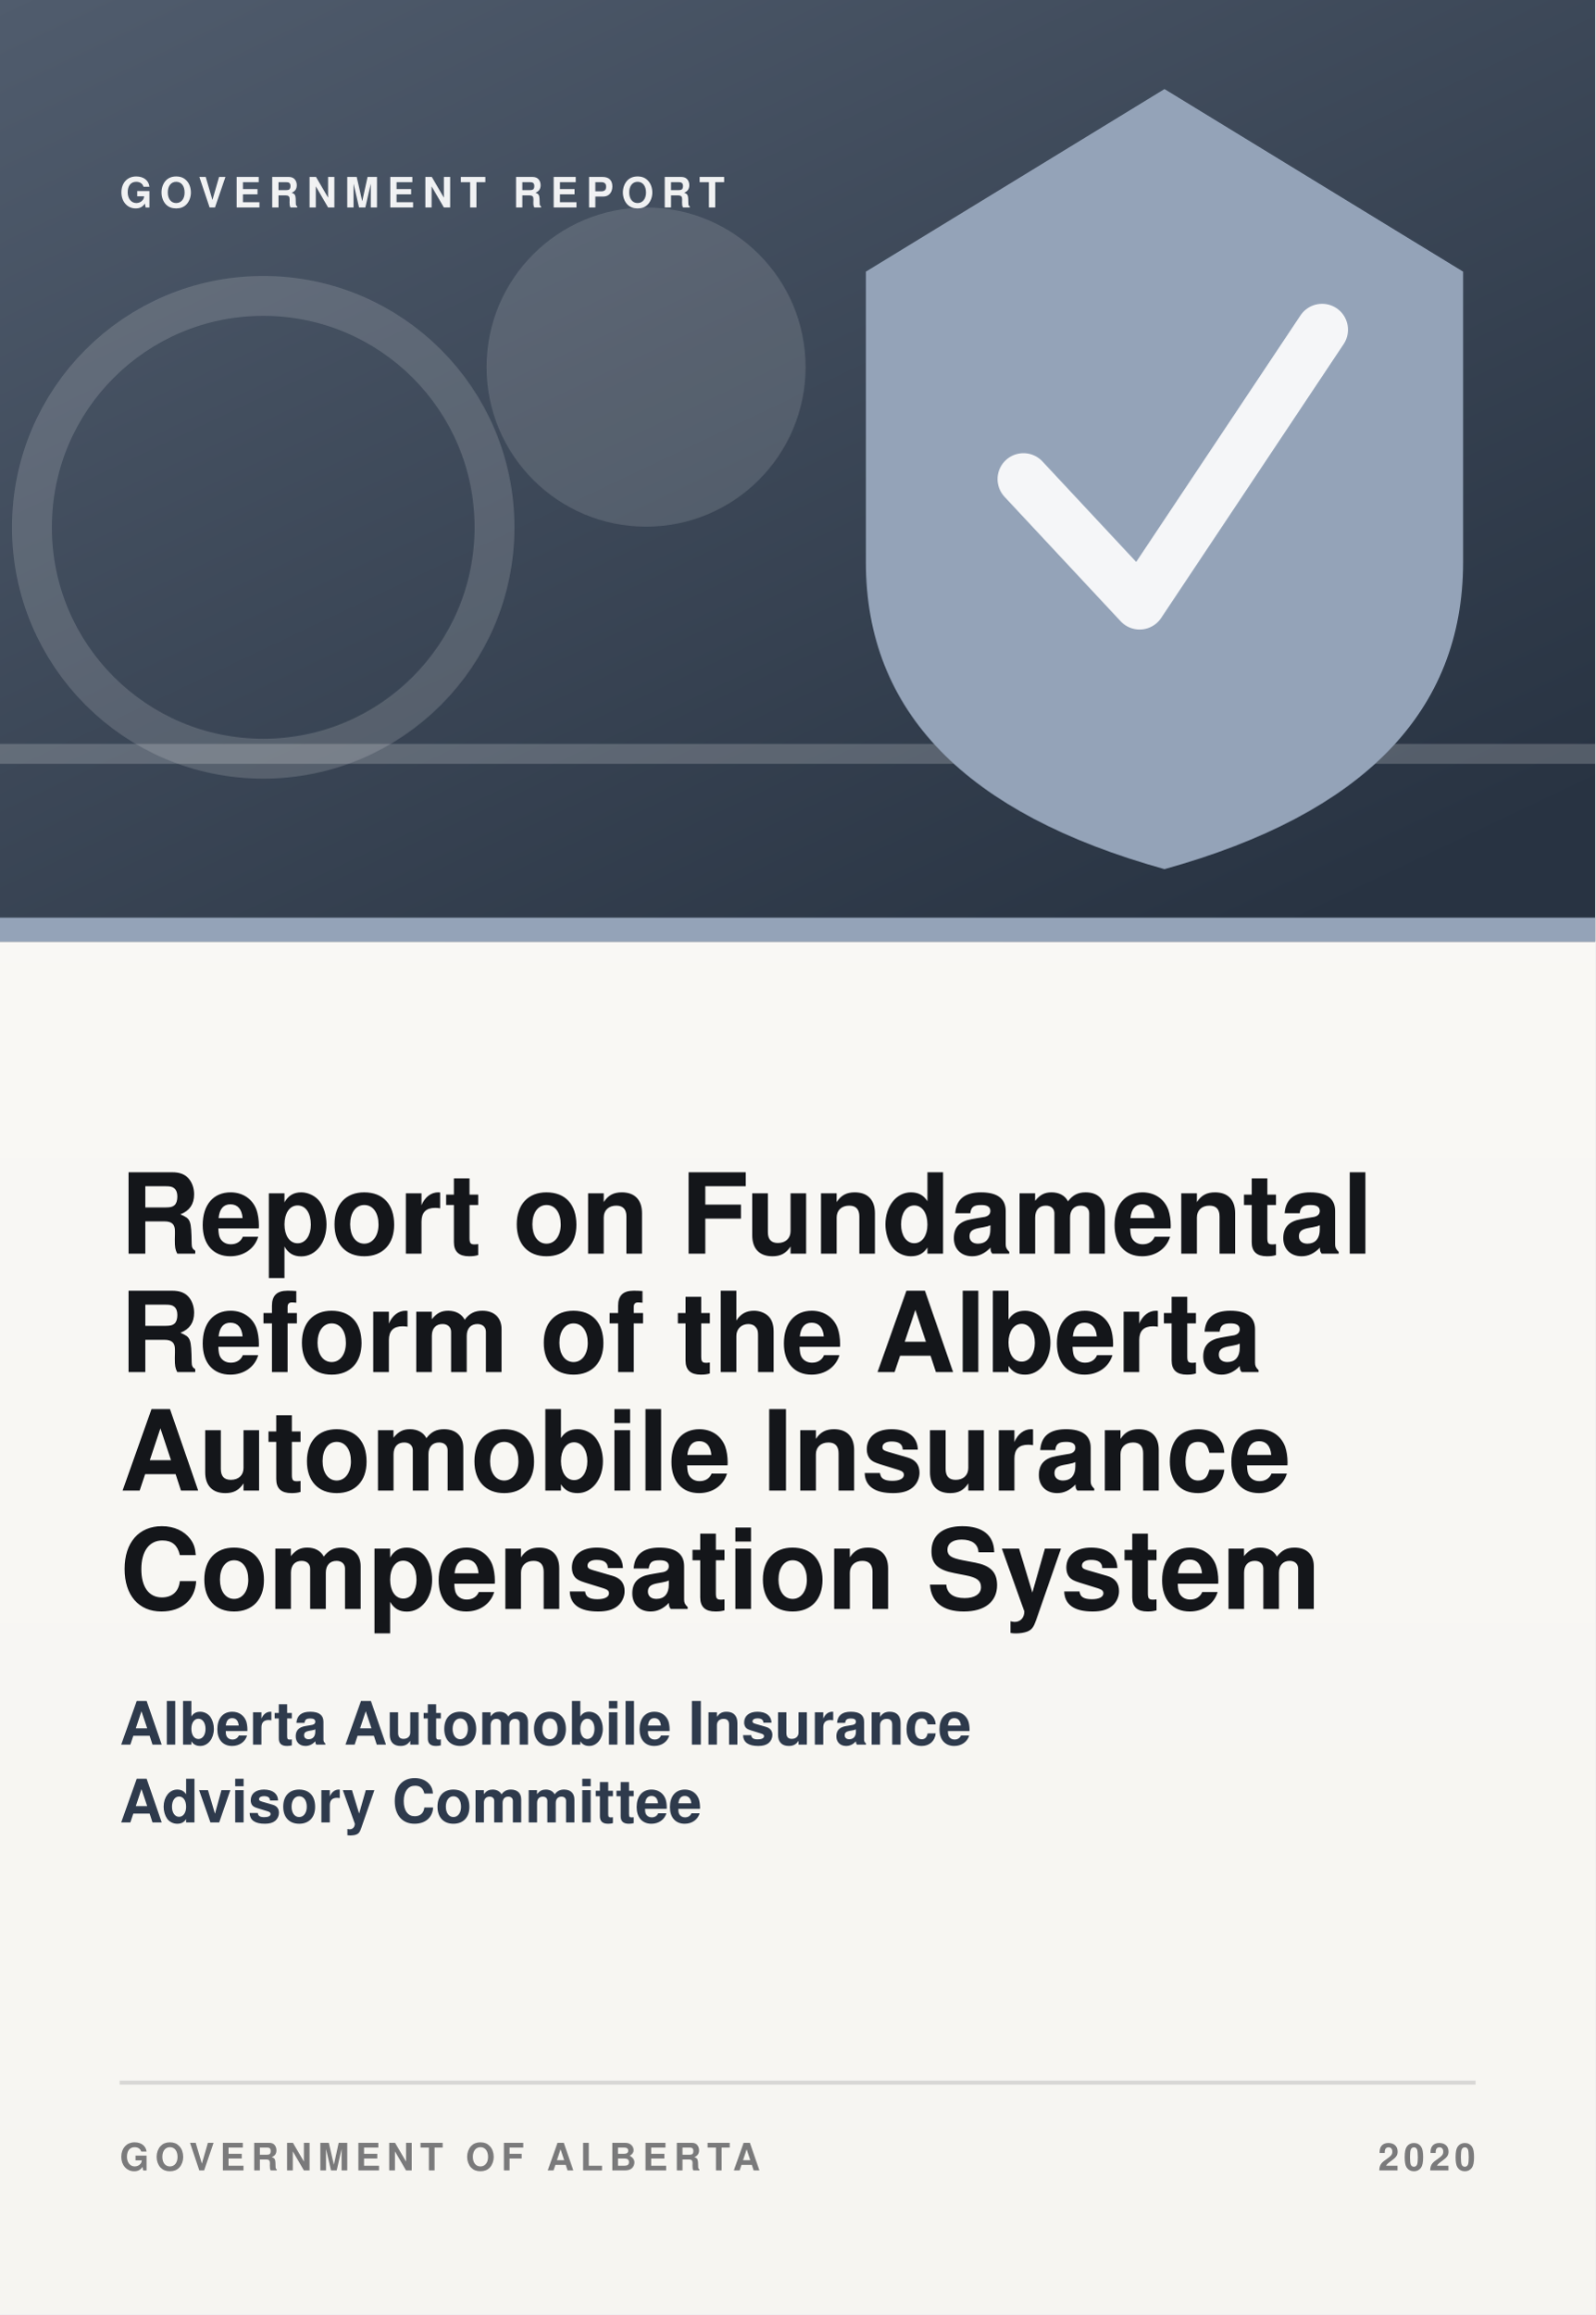
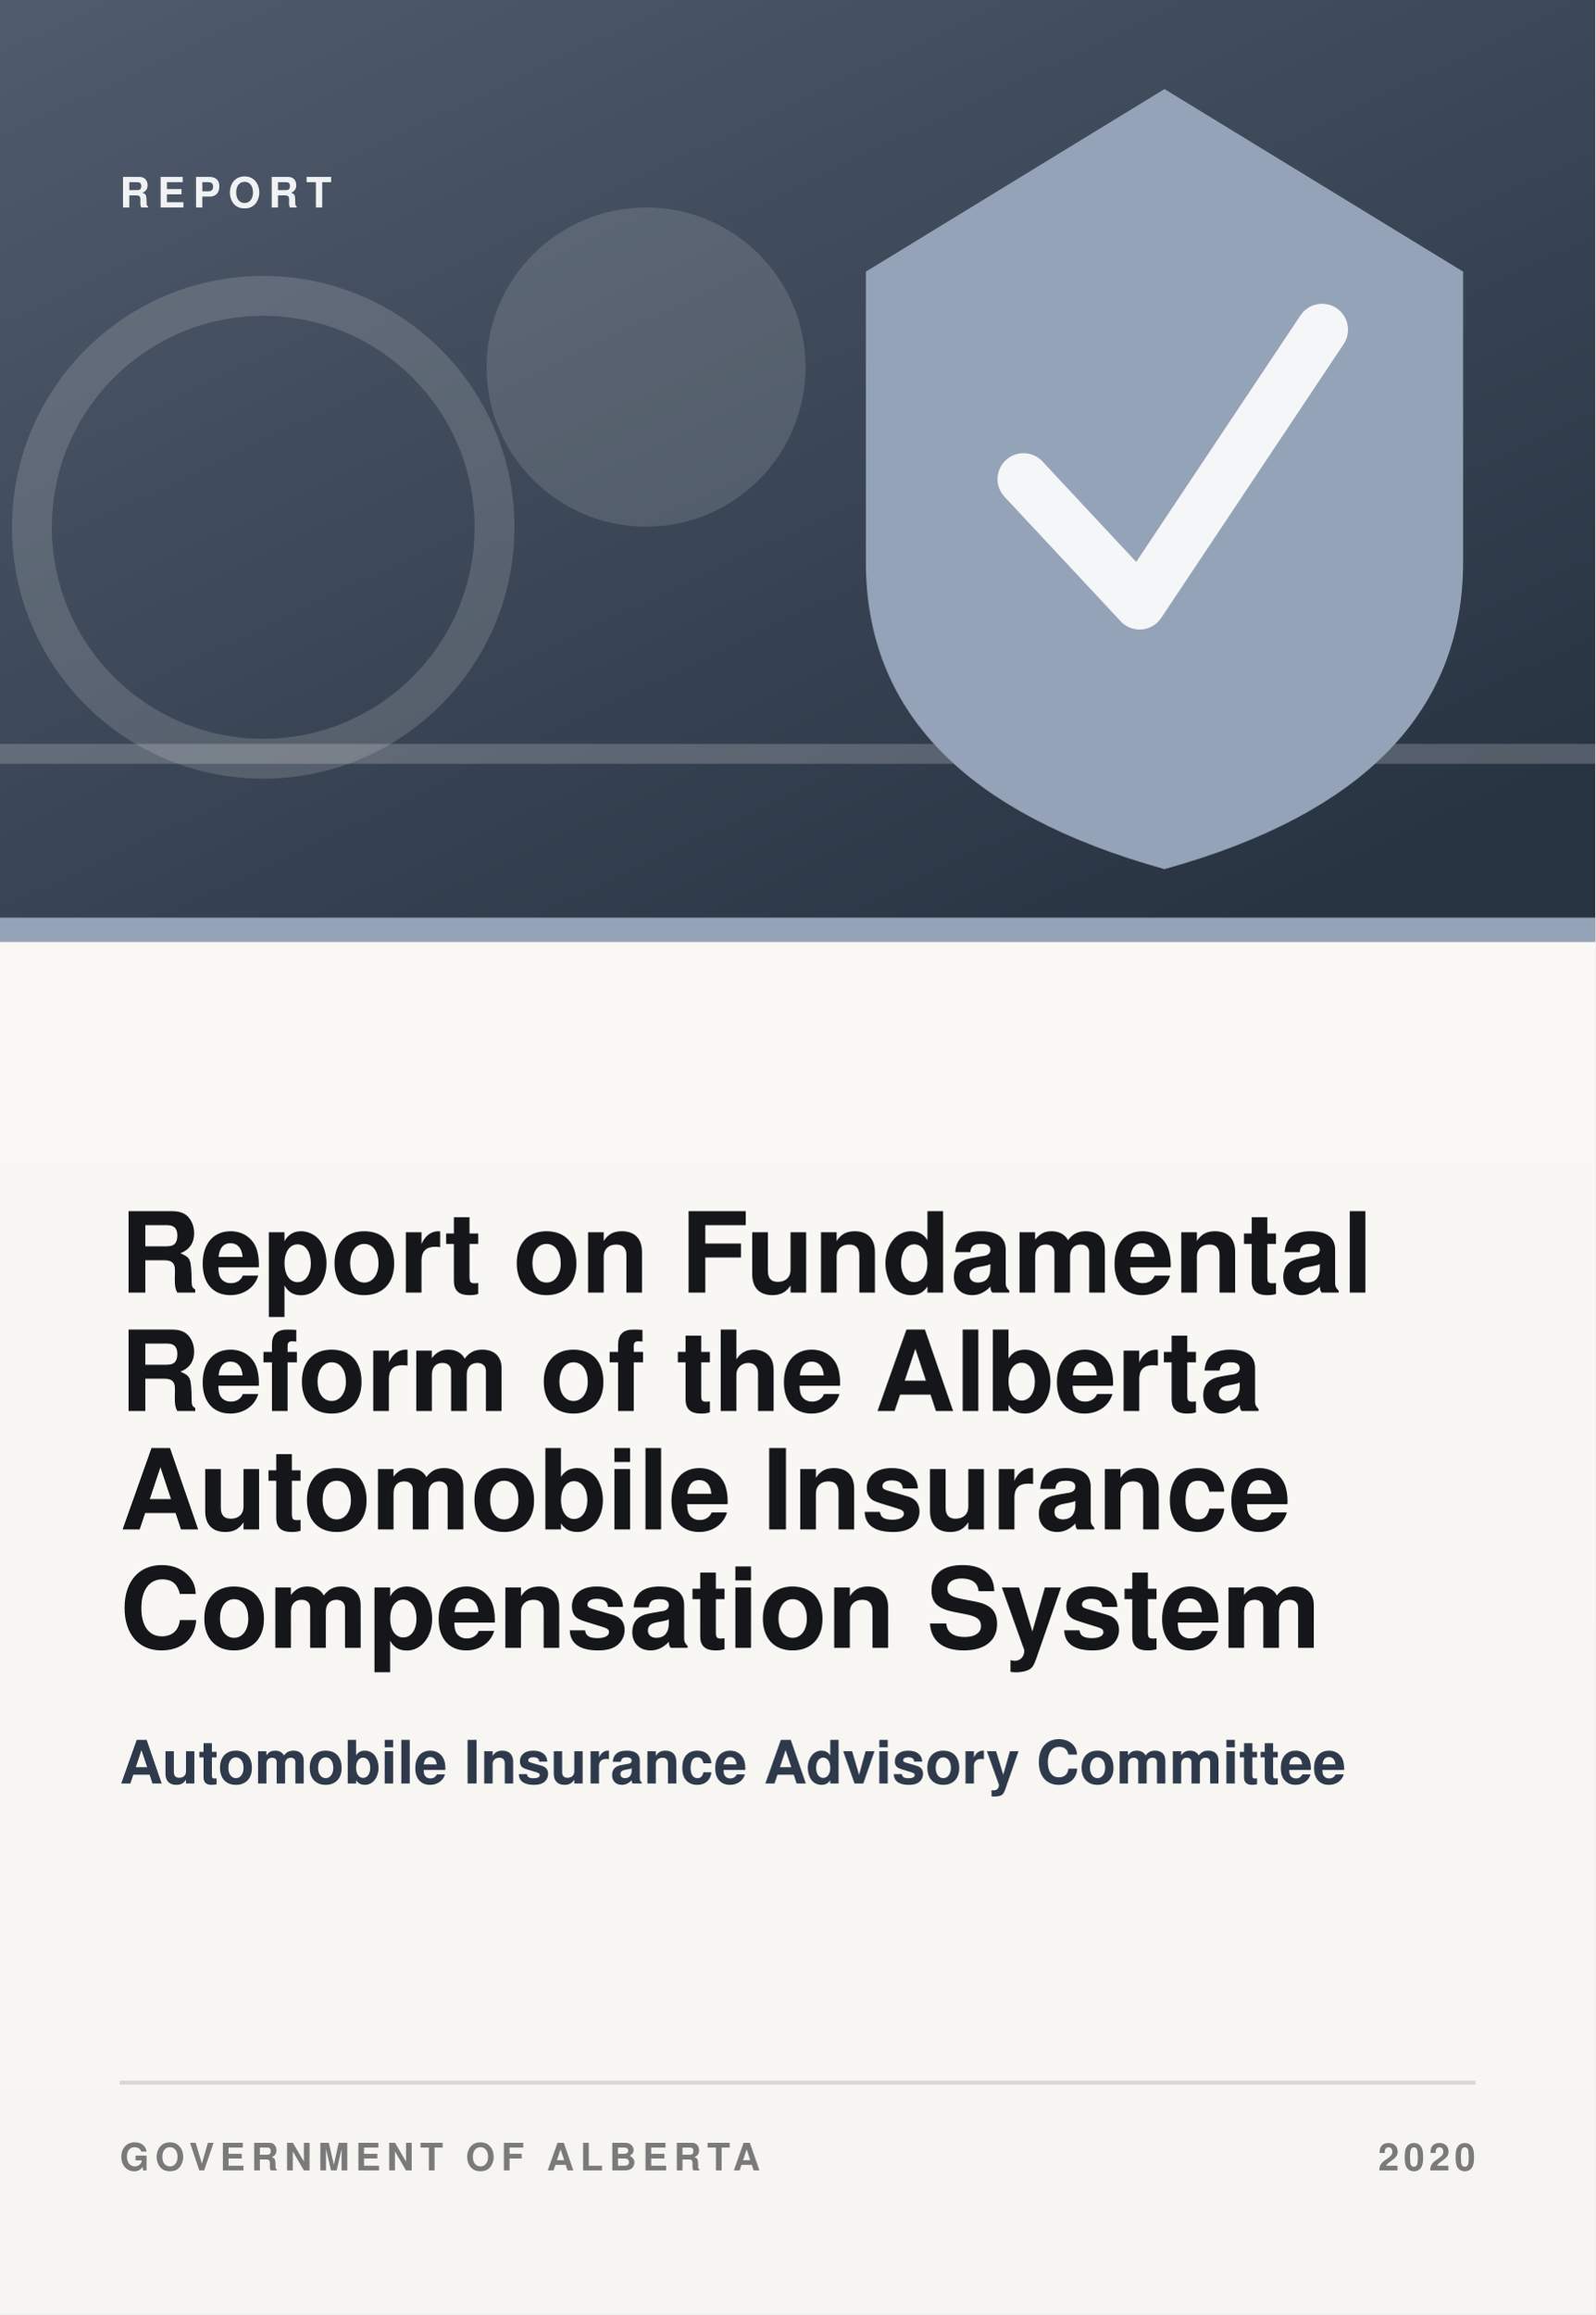
- <svg xmlns="http://www.w3.org/2000/svg" viewBox="0 0 400 580" width="400" height="580" role="img" aria-label="Cover of Report on Fundamental Reform of the Alberta Automobile Insurance Compensation System — Alberta Automobile Insurance Advisory Committee — 2020">
+ <svg xmlns="http://www.w3.org/2000/svg" viewBox="0 0 400 580" width="400" height="580" role="img" aria-label="Cover of Report on Fundamental Reform of the Alberta Automobile Insurance Compensation System — Automobile Insurance Advisory Committee — 2020">
  <defs>
-     <linearGradient id="band-7528109" x1="0" y1="0" x2="0.8" y2="1">
+     <linearGradient id="band-b4e340a" x1="0" y1="0" x2="0.8" y2="1">
      <stop offset="0" stop-color="#505c6d" />
      <stop offset="1" stop-color="#283342" />
    </linearGradient>
-     <linearGradient id="paper-7528109" x1="0" y1="0" x2="0" y2="1">
+     <linearGradient id="paper-b4e340a" x1="0" y1="0" x2="0" y2="1">
      <stop offset="0" stop-color="#fbfaf7" />
      <stop offset="1" stop-color="#f6f5f1" />
    </linearGradient>
-     <clipPath id="crop-7528109">
+     <clipPath id="crop-b4e340a">
      <rect x="0" y="0" width="400" height="236" />
    </clipPath>
  </defs>
-   <rect x="0" y="0" width="400" height="580" fill="url(#paper-7528109)" />
-   <g clip-path="url(#crop-7528109)">
-     <rect x="0" y="0" width="400" height="236" fill="url(#band-7528109)" />
+   <rect x="0" y="0" width="400" height="580" fill="url(#paper-b4e340a)" />
+   <g clip-path="url(#crop-b4e340a)">
+     <rect x="0" y="0" width="400" height="236" fill="url(#band-b4e340a)" />
    <circle cx="66" cy="132.16" r="58" fill="none" stroke="#ffffff" stroke-width="10" opacity="0.15" />
    <rect x="0" y="186.44" width="400" height="5" fill="#ffffff" opacity="0.2" />
    <path d="M 292 22.32 L 366.88 68.08 L 366.88 140.88 Q 366.88 197.04 292 217.84 Q 217.12 197.04 217.12 140.88 L 217.12 68.08 Z" fill="#94a3b8" />
    <path d="M 256.64 120.08 L 285.76 151.28 L 331.52 82.64" fill="none" stroke="#ffffff" stroke-width="13" opacity="0.9" stroke-linecap="round" stroke-linejoin="round" />
    <circle cx="162" cy="92" r="40" fill="#ffffff" opacity="0.13" />
  </g>
  <rect x="0" y="230" width="400" height="6" fill="#94a3b8" />
-   <text x="30" y="52" font-family="'Helvetica Neue', Helvetica, Arial, sans-serif" font-size="10.5" font-weight="700" fill="#ffffff" text-anchor="start" letter-spacing="1.9" opacity="0.92">GOVERNMENT REPORT</text>
-   <text x="30" y="314.23" font-family="'Helvetica Neue', Helvetica, Arial, sans-serif" font-size="28" font-weight="700" fill="#14161a" text-anchor="start">Report on Fundamental</text>
-   <text x="30" y="343.91" font-family="'Helvetica Neue', Helvetica, Arial, sans-serif" font-size="28" font-weight="700" fill="#14161a" text-anchor="start">Reform of the Alberta</text>
-   <text x="30" y="373.59" font-family="'Helvetica Neue', Helvetica, Arial, sans-serif" font-size="28" font-weight="700" fill="#14161a" text-anchor="start">Automobile Insurance</text>
-   <text x="30" y="403.27" font-family="'Helvetica Neue', Helvetica, Arial, sans-serif" font-size="28" font-weight="700" fill="#14161a" text-anchor="start">Compensation System</text>
-   <text x="30" y="437.27" font-family="'Helvetica Neue', Helvetica, Arial, sans-serif" font-size="15" font-weight="600" fill="#2e3a4c" text-anchor="start">Alberta Automobile Insurance</text>
-   <text x="30" y="456.77" font-family="'Helvetica Neue', Helvetica, Arial, sans-serif" font-size="15" font-weight="600" fill="#2e3a4c" text-anchor="start">Advisory Committee</text>
+   <text x="30" y="52" font-family="'Helvetica Neue', Helvetica, Arial, sans-serif" font-size="10.5" font-weight="700" fill="#ffffff" text-anchor="start" letter-spacing="1.9" opacity="0.92">REPORT</text>
+   <text x="30" y="323.98" font-family="'Helvetica Neue', Helvetica, Arial, sans-serif" font-size="28" font-weight="700" fill="#14161a" text-anchor="start">Report on Fundamental</text>
+   <text x="30" y="353.66" font-family="'Helvetica Neue', Helvetica, Arial, sans-serif" font-size="28" font-weight="700" fill="#14161a" text-anchor="start">Reform of the Alberta</text>
+   <text x="30" y="383.34" font-family="'Helvetica Neue', Helvetica, Arial, sans-serif" font-size="28" font-weight="700" fill="#14161a" text-anchor="start">Automobile Insurance</text>
+   <text x="30" y="413.02" font-family="'Helvetica Neue', Helvetica, Arial, sans-serif" font-size="28" font-weight="700" fill="#14161a" text-anchor="start">Compensation System</text>
+   <text x="30" y="447.02" font-family="'Helvetica Neue', Helvetica, Arial, sans-serif" font-size="15" font-weight="600" fill="#2e3a4c" text-anchor="start">Automobile Insurance Advisory Committee</text>
  <line x1="30" y1="522" x2="370" y2="522" stroke="#14161a" stroke-width="1" opacity="0.14" />
  <text x="30" y="544" font-family="'Helvetica Neue', Helvetica, Arial, sans-serif" font-size="9.5" font-weight="700" fill="#7a7a7b" text-anchor="start" letter-spacing="1.5">GOVERNMENT OF ALBERTA</text>
  <text x="370" y="544" font-family="'Helvetica Neue', Helvetica, Arial, sans-serif" font-size="9.5" font-weight="600" fill="#7a7a7b" text-anchor="end" letter-spacing="1.1">2020</text>
</svg>
